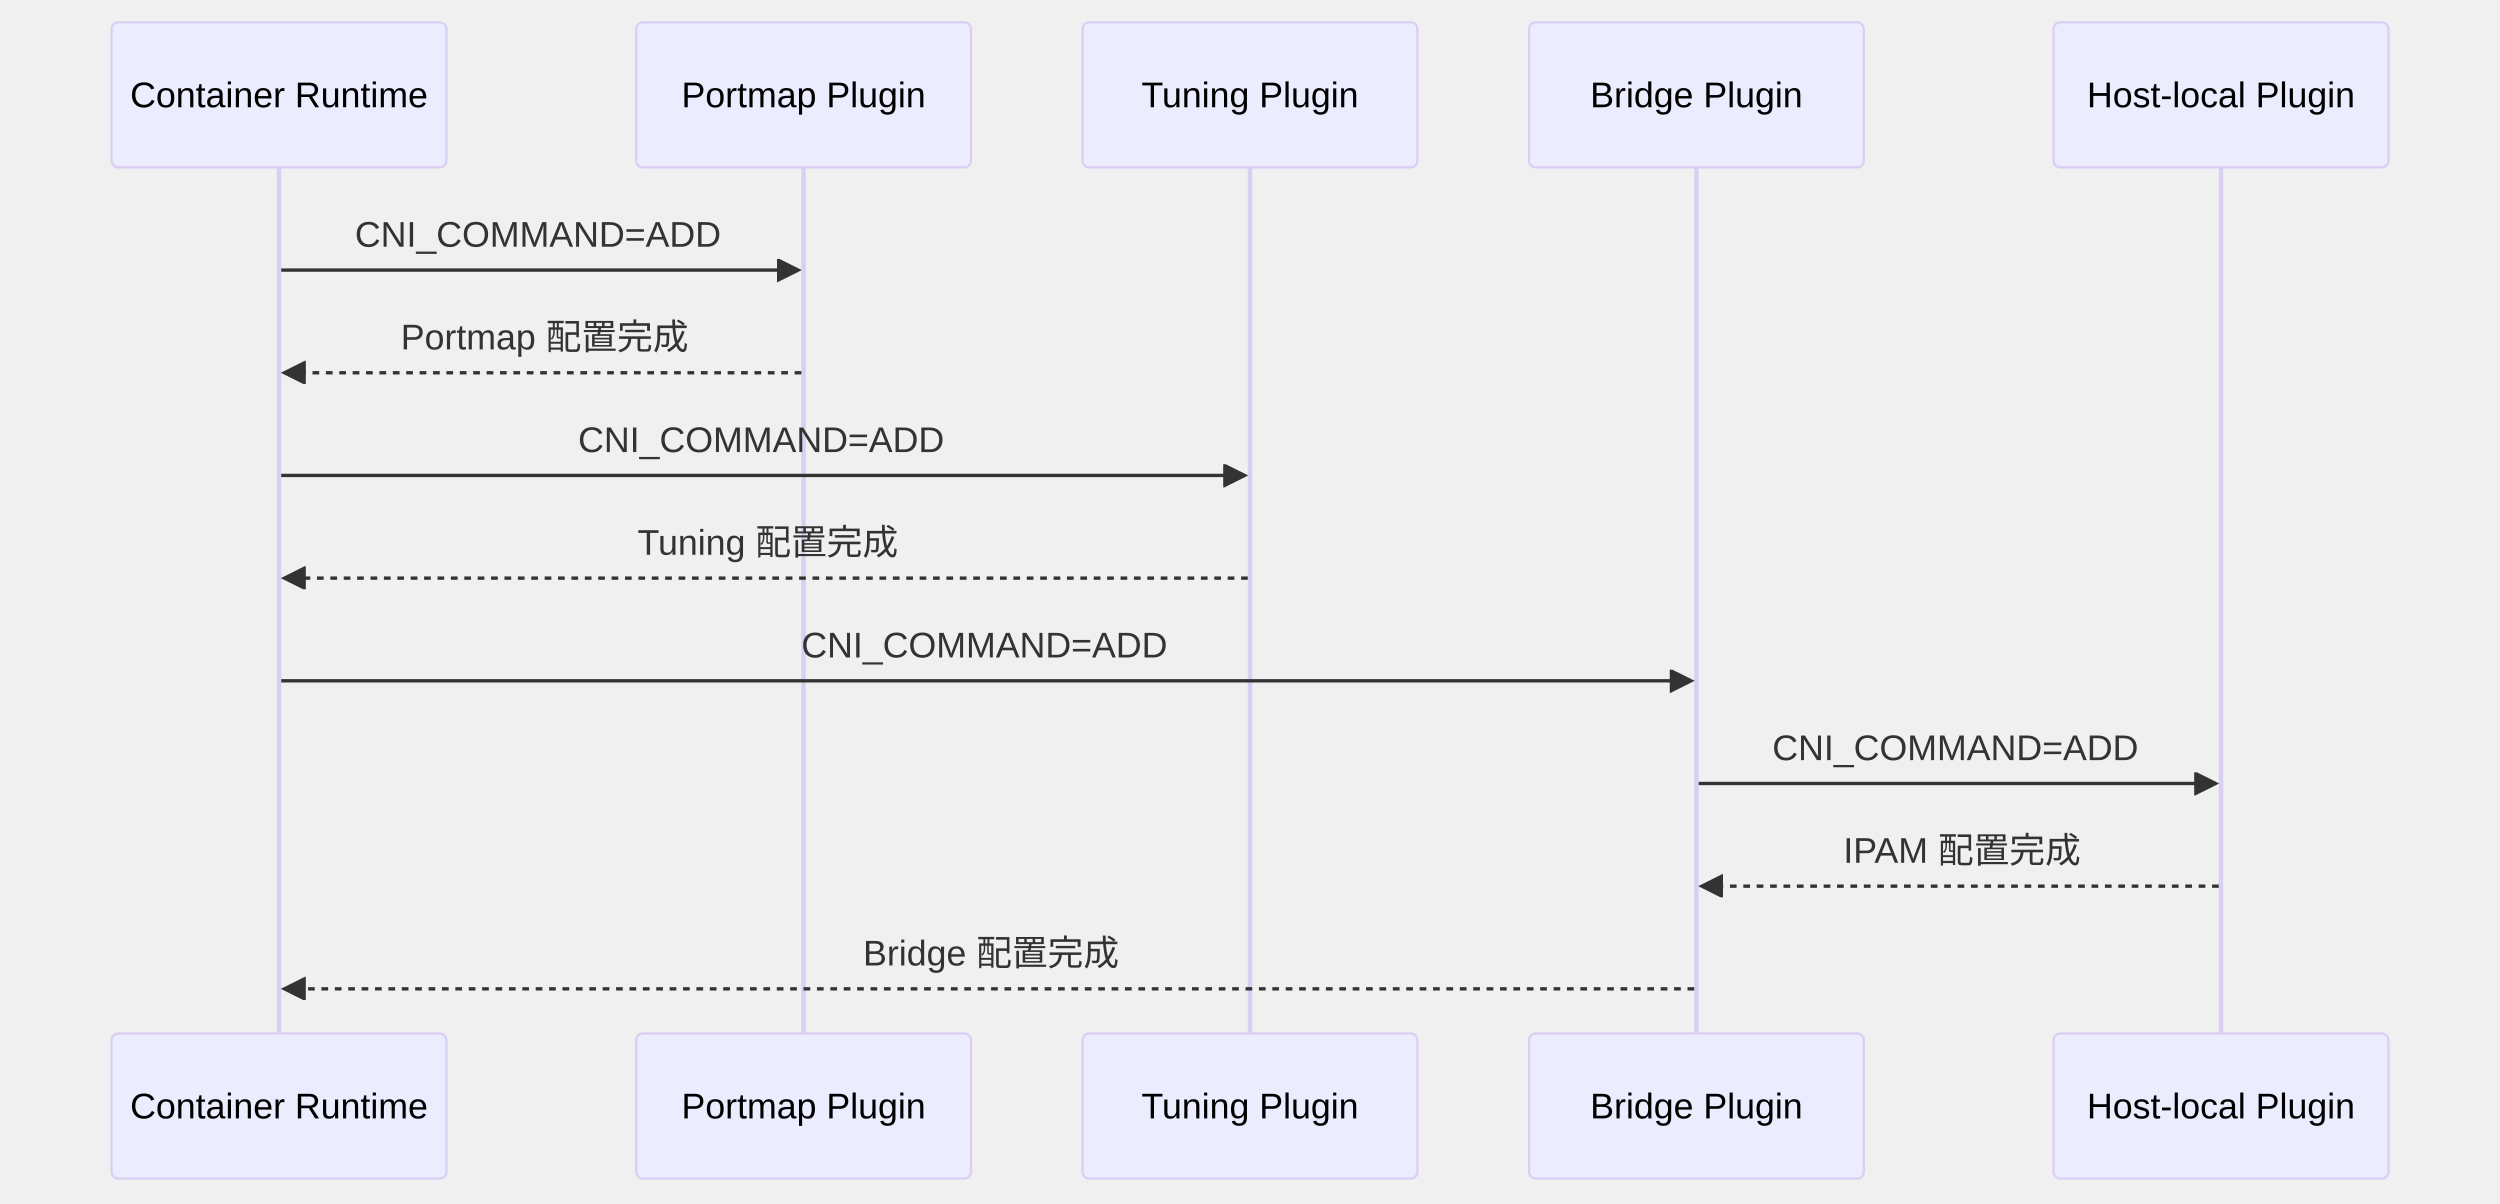
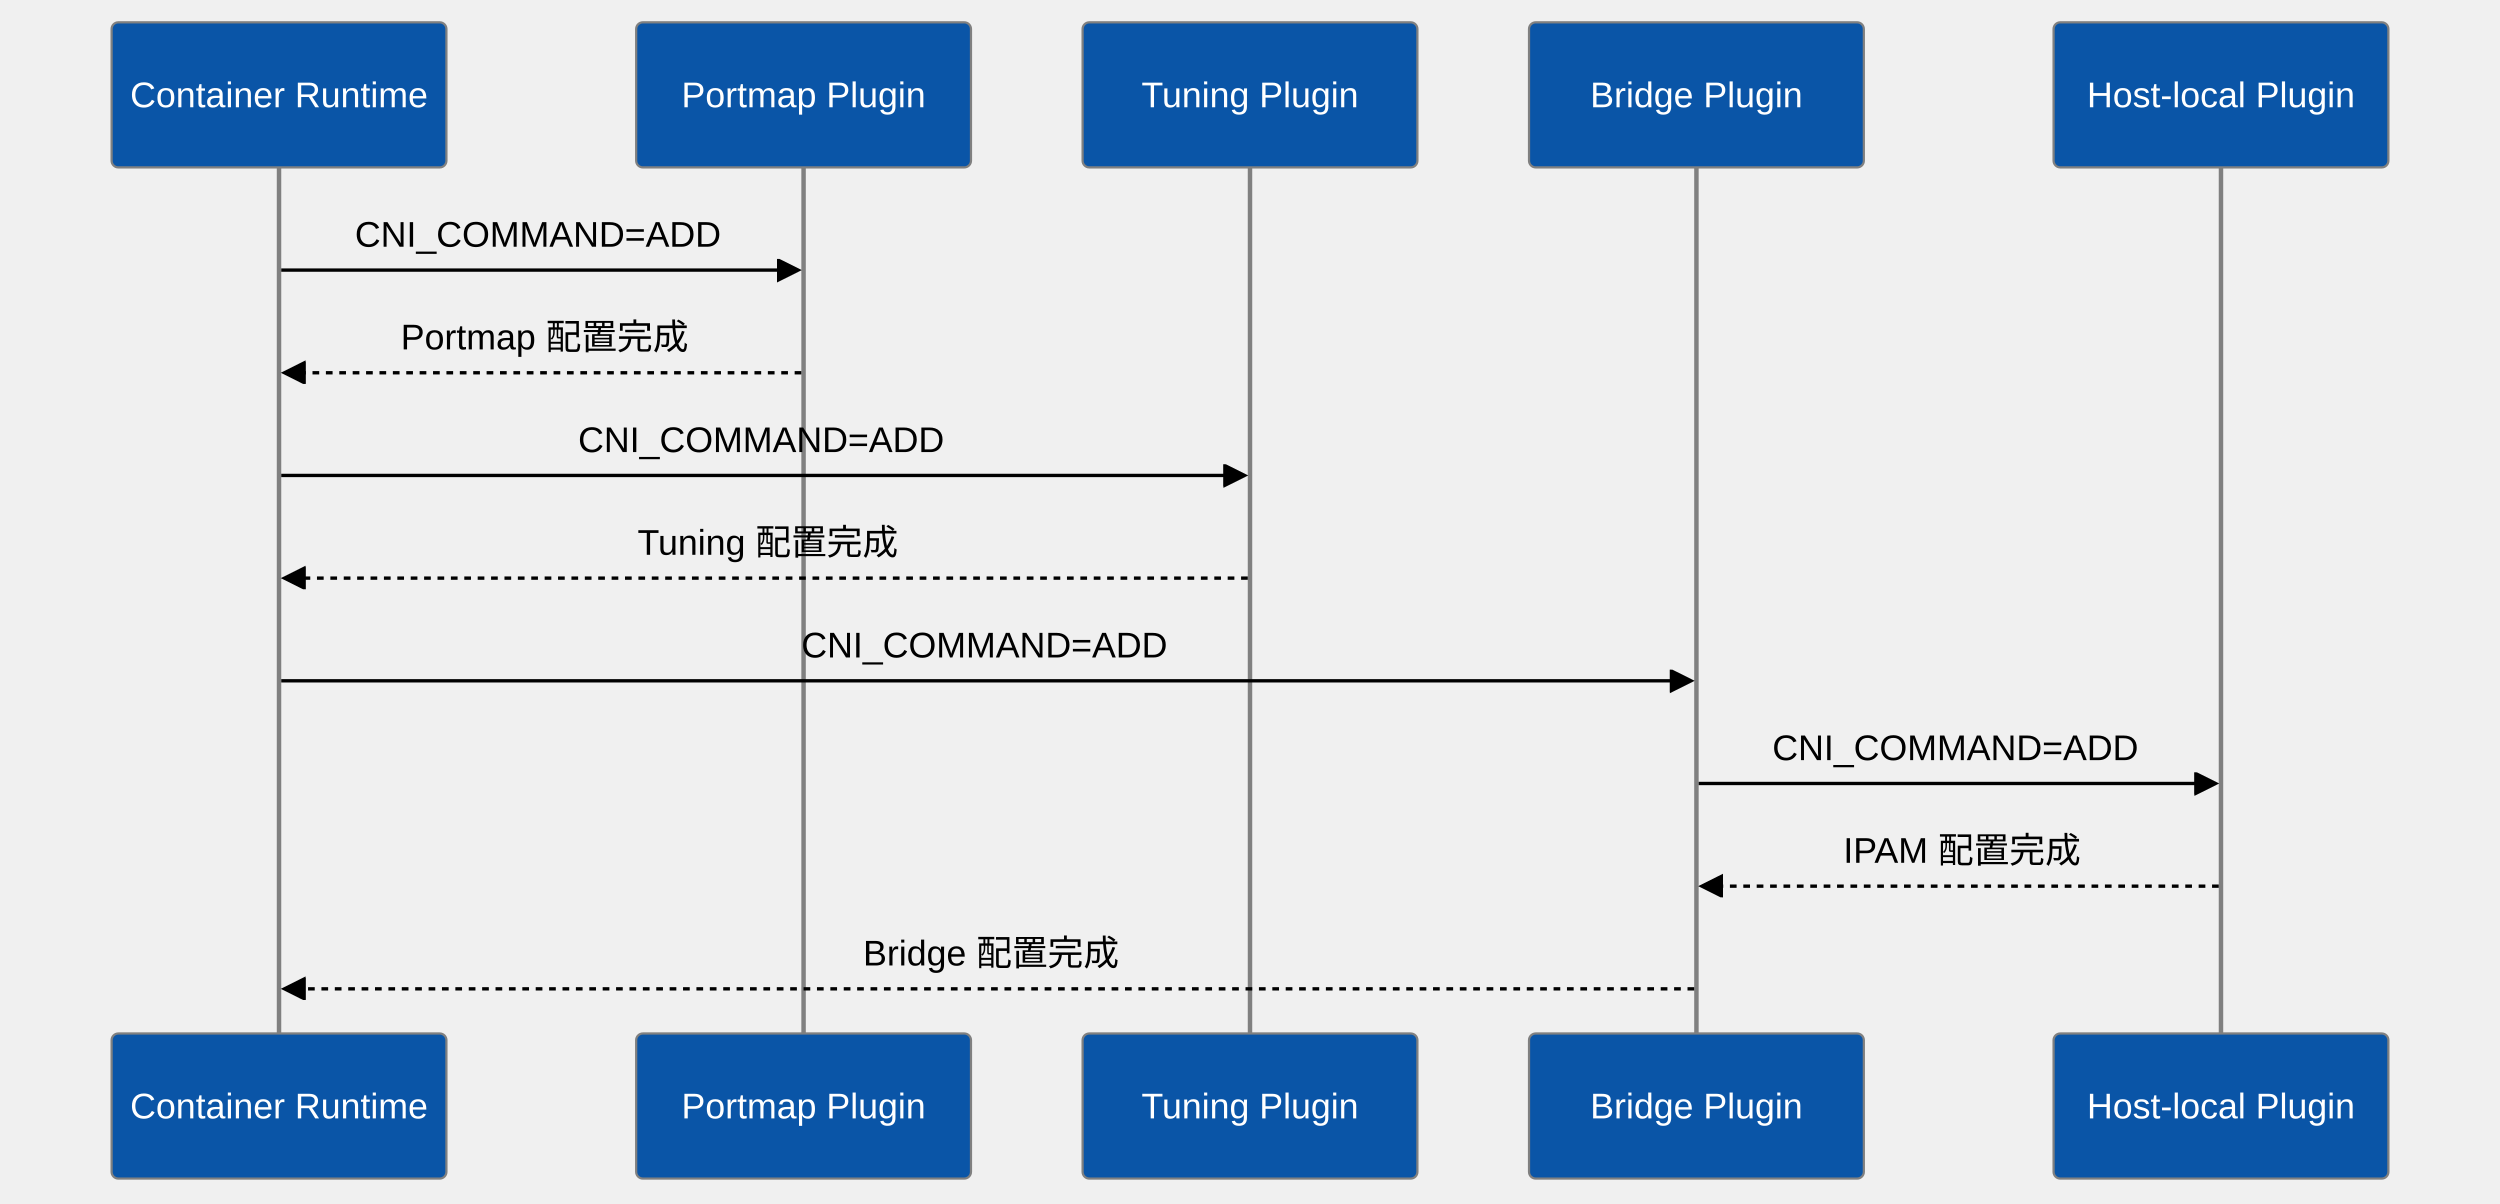
<svg xmlns="http://www.w3.org/2000/svg" aria-roledescription="sequence" role="graphics-document document" viewBox="-50 -10 1120 539" style="max-width: 1120px; background-color: white;" width="100%" id="my-svg">
  <g>
    <rect class="actor actor-bottom" ry="3" rx="3" name="HLP" height="65" width="150" stroke="#666" fill="#eaeaea" y="453" x="870" />
    <text style="text-anchor: middle; font-size: 16px; font-weight: 400;" class="actor" alignment-baseline="central" dominant-baseline="central" y="485.5" x="945">
      <tspan dy="0" x="945">Host-local Plugin</tspan>
    </text>
  </g>
  <g>
    <rect class="actor actor-bottom" ry="3" rx="3" name="BP" height="65" width="150" stroke="#666" fill="#eaeaea" y="453" x="635" />
    <text style="text-anchor: middle; font-size: 16px; font-weight: 400;" class="actor" alignment-baseline="central" dominant-baseline="central" y="485.5" x="710">
      <tspan dy="0" x="710">Bridge Plugin</tspan>
    </text>
  </g>
  <g>
    <rect class="actor actor-bottom" ry="3" rx="3" name="TP" height="65" width="150" stroke="#666" fill="#eaeaea" y="453" x="435" />
    <text style="text-anchor: middle; font-size: 16px; font-weight: 400;" class="actor" alignment-baseline="central" dominant-baseline="central" y="485.5" x="510">
      <tspan dy="0" x="510">Tuning Plugin</tspan>
    </text>
  </g>
  <g>
    <rect class="actor actor-bottom" ry="3" rx="3" name="PP" height="65" width="150" stroke="#666" fill="#eaeaea" y="453" x="235" />
    <text style="text-anchor: middle; font-size: 16px; font-weight: 400;" class="actor" alignment-baseline="central" dominant-baseline="central" y="485.5" x="310">
      <tspan dy="0" x="310">Portmap Plugin</tspan>
    </text>
  </g>
  <g>
    <rect class="actor actor-bottom" ry="3" rx="3" name="CR" height="65" width="150" stroke="#666" fill="#eaeaea" y="453" x="0" />
    <text style="text-anchor: middle; font-size: 16px; font-weight: 400;" class="actor" alignment-baseline="central" dominant-baseline="central" y="485.5" x="75">
      <tspan dy="0" x="75">Container Runtime</tspan>
    </text>
  </g>
  <g>
    <line stroke="#999" stroke-width="0.5px" class="200" y2="453" x2="945" y1="5" x1="945" id="actor4" />
    <g id="root-4">
      <rect class="actor actor-top" ry="3" rx="3" name="HLP" height="65" width="150" stroke="#666" fill="#eaeaea" y="0" x="870" />
      <text style="text-anchor: middle; font-size: 16px; font-weight: 400;" class="actor" alignment-baseline="central" dominant-baseline="central" y="32.5" x="945">
        <tspan dy="0" x="945">Host-local Plugin</tspan>
      </text>
    </g>
  </g>
  <g>
    <line stroke="#999" stroke-width="0.5px" class="200" y2="453" x2="710" y1="5" x1="710" id="actor3" />
    <g id="root-3">
      <rect class="actor actor-top" ry="3" rx="3" name="BP" height="65" width="150" stroke="#666" fill="#eaeaea" y="0" x="635" />
      <text style="text-anchor: middle; font-size: 16px; font-weight: 400;" class="actor" alignment-baseline="central" dominant-baseline="central" y="32.5" x="710">
        <tspan dy="0" x="710">Bridge Plugin</tspan>
      </text>
    </g>
  </g>
  <g>
    <line stroke="#999" stroke-width="0.5px" class="200" y2="453" x2="510" y1="5" x1="510" id="actor2" />
    <g id="root-2">
      <rect class="actor actor-top" ry="3" rx="3" name="TP" height="65" width="150" stroke="#666" fill="#eaeaea" y="0" x="435" />
      <text style="text-anchor: middle; font-size: 16px; font-weight: 400;" class="actor" alignment-baseline="central" dominant-baseline="central" y="32.5" x="510">
        <tspan dy="0" x="510">Tuning Plugin</tspan>
      </text>
    </g>
  </g>
  <g>
    <line stroke="#999" stroke-width="0.5px" class="200" y2="453" x2="310" y1="5" x1="310" id="actor1" />
    <g id="root-1">
      <rect class="actor actor-top" ry="3" rx="3" name="PP" height="65" width="150" stroke="#666" fill="#eaeaea" y="0" x="235" />
      <text style="text-anchor: middle; font-size: 16px; font-weight: 400;" class="actor" alignment-baseline="central" dominant-baseline="central" y="32.5" x="310">
        <tspan dy="0" x="310">Portmap Plugin</tspan>
      </text>
    </g>
  </g>
  <g>
    <line stroke="#999" stroke-width="0.5px" class="200" y2="453" x2="75" y1="5" x1="75" id="actor0" />
    <g id="root-0">
      <rect class="actor actor-top" ry="3" rx="3" name="CR" height="65" width="150" stroke="#666" fill="#eaeaea" y="0" x="0" />
      <text style="text-anchor: middle; font-size: 16px; font-weight: 400;" class="actor" alignment-baseline="central" dominant-baseline="central" y="32.5" x="75">
        <tspan dy="0" x="75">Container Runtime</tspan>
      </text>
    </g>
  </g>
-   <style>#my-svg{font-family:"trebuchet ms",verdana,arial,sans-serif;font-size:16px;fill:#333;}#my-svg .error-icon{fill:#552222;}#my-svg .error-text{fill:#552222;stroke:#552222;}#my-svg .edge-thickness-normal{stroke-width:2px;}#my-svg .edge-thickness-thick{stroke-width:3.5px;}#my-svg .edge-pattern-solid{stroke-dasharray:0;}#my-svg .edge-pattern-dashed{stroke-dasharray:3;}#my-svg .edge-pattern-dotted{stroke-dasharray:2;}#my-svg .marker{fill:#333333;stroke:#333333;}#my-svg .marker.cross{stroke:#333333;}#my-svg svg{font-family:"trebuchet ms",verdana,arial,sans-serif;font-size:16px;}#my-svg .actor{stroke:hsl(259.626, 59.777%, 87.902%);fill:#ECECFF;}#my-svg text.actor&gt;tspan{fill:black;stroke:none;}#my-svg .actor-line{stroke:grey;}#my-svg .messageLine0{stroke-width:1.5;stroke-dasharray:none;stroke:#333;}#my-svg .messageLine1{stroke-width:1.5;stroke-dasharray:2,2;stroke:#333;}#my-svg #arrowhead path{fill:#333;stroke:#333;}#my-svg .sequenceNumber{fill:white;}#my-svg #sequencenumber{fill:#333;}#my-svg #crosshead path{fill:#333;stroke:#333;}#my-svg .messageText{fill:#333;stroke:none;}#my-svg .labelBox{stroke:hsl(259.626, 59.777%, 87.902%);fill:#ECECFF;}#my-svg .labelText,#my-svg .labelText&gt;tspan{fill:black;stroke:none;}#my-svg .loopText,#my-svg .loopText&gt;tspan{fill:black;stroke:none;}#my-svg .loopLine{stroke-width:2px;stroke-dasharray:2,2;stroke:hsl(259.626, 59.777%, 87.902%);fill:hsl(259.626, 59.777%, 87.902%);}#my-svg .note{stroke:#aaaa33;fill:#fff5ad;}#my-svg .noteText,#my-svg .noteText&gt;tspan{fill:black;stroke:none;}#my-svg .activation0{fill:#f4f4f4;stroke:#666;}#my-svg .activation1{fill:#f4f4f4;stroke:#666;}#my-svg .activation2{fill:#f4f4f4;stroke:#666;}#my-svg .actorPopupMenu{position:absolute;}#my-svg .actorPopupMenuPanel{position:absolute;fill:#ECECFF;box-shadow:0px 8px 16px 0px rgba(0,0,0,0.2);filter:drop-shadow(3px 5px 2px rgb(0 0 0 / 0.4));}#my-svg .actor-man line{stroke:hsl(259.626, 59.777%, 87.902%);fill:#ECECFF;}#my-svg .actor-man circle,#my-svg line{stroke:hsl(259.626, 59.777%, 87.902%);fill:#ECECFF;stroke-width:2px;}#my-svg :root{--mermaid-font-family:"trebuchet ms",verdana,arial,sans-serif;}</style>
+   <style>#my-svg{font-family:"trebuchet ms",verdana,arial,sans-serif;font-size:16px;fill:black;}#my-svg .error-icon{fill:hsl(31.338, 88.701%, 39.706%);}#my-svg .error-text{fill:black;stroke:black;}#my-svg .edge-thickness-normal{stroke-width:2px;}#my-svg .edge-thickness-thick{stroke-width:3.5px;}#my-svg .edge-pattern-solid{stroke-dasharray:0;}#my-svg .edge-pattern-dashed{stroke-dasharray:3;}#my-svg .edge-pattern-dotted{stroke-dasharray:2;}#my-svg .marker{fill:#0b0b0b;stroke:#0b0b0b;}#my-svg .marker.cross{stroke:#0b0b0b;}#my-svg svg{font-family:"trebuchet ms",verdana,arial,sans-serif;font-size:16px;}#my-svg .actor{stroke:gray;fill:#0a55a7;}#my-svg text.actor&gt;tspan{fill:white;stroke:none;}#my-svg .actor-line{stroke:grey;}#my-svg .messageLine0{stroke-width:1.5;stroke-dasharray:none;stroke:black;}#my-svg .messageLine1{stroke-width:1.5;stroke-dasharray:2,2;stroke:black;}#my-svg #arrowhead path{fill:black;stroke:black;}#my-svg .sequenceNumber{fill:#f4f4f4;}#my-svg #sequencenumber{fill:black;}#my-svg #crosshead path{fill:black;stroke:black;}#my-svg .messageText{fill:black;stroke:none;}#my-svg .labelBox{stroke:gray;fill:#0a55a7;}#my-svg .labelText,#my-svg .labelText&gt;tspan{fill:white;stroke:none;}#my-svg .loopText,#my-svg .loopText&gt;tspan{fill:white;stroke:none;}#my-svg .loopLine{stroke-width:2px;stroke-dasharray:2,2;stroke:gray;fill:gray;}#my-svg .note{stroke:hsl(52.683, 60%, 73.922%);fill:#fff5ad;}#my-svg .noteText,#my-svg .noteText&gt;tspan{fill:#333;stroke:none;}#my-svg .activation0{fill:gray;stroke:hsl(0, 0%, 40.196%);}#my-svg .activation1{fill:gray;stroke:hsl(0, 0%, 40.196%);}#my-svg .activation2{fill:gray;stroke:hsl(0, 0%, 40.196%);}#my-svg .actorPopupMenu{position:absolute;}#my-svg .actorPopupMenuPanel{position:absolute;fill:#0a55a7;box-shadow:0px 8px 16px 0px rgba(0,0,0,0.2);filter:drop-shadow(3px 5px 2px rgb(0 0 0 / 0.4));}#my-svg .actor-man line{stroke:gray;fill:#0a55a7;}#my-svg .actor-man circle,#my-svg line{stroke:gray;fill:#0a55a7;stroke-width:2px;}#my-svg :root{--mermaid-font-family:"trebuchet ms",verdana,arial,sans-serif;}</style>
  <g />
  <defs>
    <symbol height="24" width="24" id="computer">
      <path d="M2 2v13h20v-13h-20zm18 11h-16v-9h16v9zm-10.228 6l.466-1h3.524l.467 1h-4.457zm14.228 3h-24l2-6h2.104l-1.33 4h18.45l-1.297-4h2.073l2 6zm-5-10h-14v-7h14v7z" transform="scale(.5)" />
    </symbol>
  </defs>
  <defs>
    <symbol clip-rule="evenodd" fill-rule="evenodd" id="database">
      <path d="M12.258.001l.256.004.255.005.253.008.251.01.249.012.247.015.246.016.242.019.241.02.239.023.236.024.233.027.231.028.229.031.225.032.223.034.22.036.217.038.214.04.211.041.208.043.205.045.201.046.198.048.194.05.191.051.187.053.183.054.18.056.175.057.172.059.168.06.163.061.16.063.155.064.15.066.074.033.073.033.071.034.07.034.069.035.068.035.067.035.066.035.064.036.064.036.062.036.06.036.06.037.058.037.058.037.055.038.055.038.053.038.052.038.051.039.05.039.048.039.047.039.045.04.044.04.043.04.041.04.04.041.039.041.037.041.036.041.034.041.033.042.032.042.03.042.029.042.027.042.026.043.024.043.023.043.021.043.02.043.018.044.017.043.015.044.013.044.012.044.011.045.009.044.007.045.006.045.004.045.002.045.001.045v17l-.001.045-.002.045-.004.045-.006.045-.007.045-.009.044-.011.045-.012.044-.013.044-.015.044-.017.043-.018.044-.02.043-.021.043-.023.043-.024.043-.026.043-.027.042-.029.042-.03.042-.032.042-.033.042-.034.041-.036.041-.037.041-.039.041-.04.041-.041.04-.043.04-.044.04-.045.04-.047.039-.048.039-.05.039-.051.039-.052.038-.053.038-.055.038-.055.038-.058.037-.058.037-.06.037-.06.036-.062.036-.064.036-.064.036-.066.035-.067.035-.068.035-.069.035-.07.034-.071.034-.073.033-.074.033-.15.066-.155.064-.16.063-.163.061-.168.06-.172.059-.175.057-.18.056-.183.054-.187.053-.191.051-.194.05-.198.048-.201.046-.205.045-.208.043-.211.041-.214.04-.217.038-.22.036-.223.034-.225.032-.229.031-.231.028-.233.027-.236.024-.239.023-.241.02-.242.019-.246.016-.247.015-.249.012-.251.01-.253.008-.255.005-.256.004-.258.001-.258-.001-.256-.004-.255-.005-.253-.008-.251-.01-.249-.012-.247-.015-.245-.016-.243-.019-.241-.02-.238-.023-.236-.024-.234-.027-.231-.028-.228-.031-.226-.032-.223-.034-.22-.036-.217-.038-.214-.04-.211-.041-.208-.043-.204-.045-.201-.046-.198-.048-.195-.05-.19-.051-.187-.053-.184-.054-.179-.056-.176-.057-.172-.059-.167-.06-.164-.061-.159-.063-.155-.064-.151-.066-.074-.033-.072-.033-.072-.034-.07-.034-.069-.035-.068-.035-.067-.035-.066-.035-.064-.036-.063-.036-.062-.036-.061-.036-.06-.037-.058-.037-.057-.037-.056-.038-.055-.038-.053-.038-.052-.038-.051-.039-.049-.039-.049-.039-.046-.039-.046-.04-.044-.04-.043-.04-.041-.04-.04-.041-.039-.041-.037-.041-.036-.041-.034-.041-.033-.042-.032-.042-.03-.042-.029-.042-.027-.042-.026-.043-.024-.043-.023-.043-.021-.043-.02-.043-.018-.044-.017-.043-.015-.044-.013-.044-.012-.044-.011-.045-.009-.044-.007-.045-.006-.045-.004-.045-.002-.045-.001-.045v-17l.001-.045.002-.045.004-.045.006-.045.007-.045.009-.044.011-.045.012-.044.013-.044.015-.044.017-.043.018-.044.02-.043.021-.043.023-.043.024-.043.026-.043.027-.042.029-.042.03-.042.032-.042.033-.042.034-.041.036-.041.037-.041.039-.041.04-.041.041-.04.043-.04.044-.04.046-.04.046-.039.049-.039.049-.039.051-.039.052-.038.053-.038.055-.038.056-.038.057-.037.058-.037.06-.037.061-.036.062-.036.063-.036.064-.036.066-.035.067-.035.068-.035.069-.035.07-.034.072-.034.072-.033.074-.033.151-.066.155-.064.159-.063.164-.061.167-.06.172-.059.176-.057.179-.056.184-.054.187-.053.19-.051.195-.05.198-.048.201-.046.204-.045.208-.043.211-.041.214-.04.217-.038.22-.036.223-.034.226-.032.228-.031.231-.028.234-.027.236-.024.238-.023.241-.02.243-.019.245-.016.247-.015.249-.012.251-.01.253-.008.255-.005.256-.004.258-.001.258.001zm-9.258 20.499v.01l.001.021.003.021.004.022.005.021.006.022.007.022.009.023.01.022.011.023.012.023.013.023.015.023.016.024.017.023.018.024.019.024.021.024.022.025.023.024.024.025.052.049.056.05.061.051.066.051.07.051.075.051.079.052.084.052.088.052.092.052.097.052.102.051.105.052.11.052.114.051.119.051.123.051.127.05.131.05.135.05.139.048.144.049.147.047.152.047.155.047.16.045.163.045.167.043.171.043.176.041.178.041.183.039.187.039.19.037.194.035.197.035.202.033.204.031.209.03.212.029.216.027.219.025.222.024.226.021.23.02.233.018.236.016.24.015.243.012.246.01.249.008.253.005.256.004.259.001.26-.001.257-.004.254-.005.25-.008.247-.011.244-.012.241-.014.237-.016.233-.018.231-.021.226-.021.224-.024.22-.026.216-.027.212-.028.21-.031.205-.031.202-.034.198-.034.194-.036.191-.037.187-.039.183-.04.179-.04.175-.042.172-.043.168-.044.163-.045.16-.046.155-.046.152-.047.148-.048.143-.049.139-.049.136-.05.131-.05.126-.05.123-.051.118-.052.114-.051.11-.052.106-.052.101-.052.096-.052.092-.052.088-.053.083-.051.079-.052.074-.052.07-.051.065-.051.06-.051.056-.05.051-.05.023-.024.023-.025.021-.024.02-.024.019-.024.018-.024.017-.024.015-.023.014-.024.013-.023.012-.023.01-.023.01-.022.008-.022.006-.022.006-.022.004-.022.004-.021.001-.021.001-.021v-4.127l-.077.055-.08.053-.083.054-.085.053-.087.052-.09.052-.093.051-.095.05-.097.05-.1.049-.102.049-.105.048-.106.047-.109.047-.111.046-.114.045-.115.045-.118.044-.12.043-.122.042-.124.042-.126.041-.128.04-.13.04-.132.038-.134.038-.135.037-.138.037-.139.035-.142.035-.143.034-.144.033-.147.032-.148.031-.15.03-.151.03-.153.029-.154.027-.156.027-.158.026-.159.025-.161.024-.162.023-.163.022-.165.021-.166.02-.167.019-.169.018-.169.017-.171.016-.173.015-.173.014-.175.013-.175.012-.177.011-.178.01-.179.008-.179.008-.181.006-.182.005-.182.004-.184.003-.184.002h-.37l-.184-.002-.184-.003-.182-.004-.182-.005-.181-.006-.179-.008-.179-.008-.178-.01-.176-.011-.176-.012-.175-.013-.173-.014-.172-.015-.171-.016-.17-.017-.169-.018-.167-.019-.166-.02-.165-.021-.163-.022-.162-.023-.161-.024-.159-.025-.157-.026-.156-.027-.155-.027-.153-.029-.151-.03-.15-.03-.148-.031-.146-.032-.145-.033-.143-.034-.141-.035-.14-.035-.137-.037-.136-.037-.134-.038-.132-.038-.13-.04-.128-.04-.126-.041-.124-.042-.122-.042-.12-.044-.117-.043-.116-.045-.113-.045-.112-.046-.109-.047-.106-.047-.105-.048-.102-.049-.1-.049-.097-.05-.095-.05-.093-.052-.09-.051-.087-.052-.085-.053-.083-.054-.08-.054-.077-.054v4.127zm0-5.654v.011l.001.021.003.021.004.021.005.022.006.022.007.022.009.022.01.022.011.023.012.023.013.023.015.024.016.023.017.024.018.024.019.024.021.024.022.024.023.025.024.024.052.05.056.05.061.05.066.051.07.051.075.052.079.051.084.052.088.052.092.052.097.052.102.052.105.052.11.051.114.051.119.052.123.05.127.051.131.05.135.049.139.049.144.048.147.048.152.047.155.046.16.045.163.045.167.044.171.042.176.042.178.04.183.04.187.038.19.037.194.036.197.034.202.033.204.032.209.03.212.028.216.027.219.025.222.024.226.022.23.02.233.018.236.016.24.014.243.012.246.01.249.008.253.006.256.003.259.001.26-.001.257-.003.254-.006.25-.008.247-.01.244-.012.241-.015.237-.016.233-.018.231-.02.226-.022.224-.024.22-.025.216-.027.212-.029.21-.03.205-.032.202-.033.198-.035.194-.036.191-.037.187-.039.183-.039.179-.041.175-.042.172-.043.168-.044.163-.045.16-.045.155-.047.152-.047.148-.048.143-.048.139-.05.136-.049.131-.05.126-.051.123-.051.118-.051.114-.052.11-.052.106-.052.101-.052.096-.052.092-.052.088-.052.083-.052.079-.052.074-.051.07-.052.065-.051.06-.05.056-.051.051-.049.023-.025.023-.024.021-.025.02-.024.019-.024.018-.024.017-.024.015-.023.014-.023.013-.024.012-.022.01-.023.01-.023.008-.022.006-.022.006-.022.004-.021.004-.022.001-.021.001-.021v-4.139l-.077.054-.08.054-.083.054-.085.052-.087.053-.09.051-.093.051-.095.051-.097.05-.1.049-.102.049-.105.048-.106.047-.109.047-.111.046-.114.045-.115.044-.118.044-.12.044-.122.042-.124.042-.126.041-.128.04-.13.039-.132.039-.134.038-.135.037-.138.036-.139.036-.142.035-.143.033-.144.033-.147.033-.148.031-.15.03-.151.03-.153.028-.154.028-.156.027-.158.026-.159.025-.161.024-.162.023-.163.022-.165.021-.166.02-.167.019-.169.018-.169.017-.171.016-.173.015-.173.014-.175.013-.175.012-.177.011-.178.009-.179.009-.179.007-.181.007-.182.005-.182.004-.184.003-.184.002h-.37l-.184-.002-.184-.003-.182-.004-.182-.005-.181-.007-.179-.007-.179-.009-.178-.009-.176-.011-.176-.012-.175-.013-.173-.014-.172-.015-.171-.016-.17-.017-.169-.018-.167-.019-.166-.02-.165-.021-.163-.022-.162-.023-.161-.024-.159-.025-.157-.026-.156-.027-.155-.028-.153-.028-.151-.03-.15-.03-.148-.031-.146-.033-.145-.033-.143-.033-.141-.035-.14-.036-.137-.036-.136-.037-.134-.038-.132-.039-.13-.039-.128-.04-.126-.041-.124-.042-.122-.043-.12-.043-.117-.044-.116-.044-.113-.046-.112-.046-.109-.046-.106-.047-.105-.048-.102-.049-.1-.049-.097-.05-.095-.051-.093-.051-.09-.051-.087-.053-.085-.052-.083-.054-.08-.054-.077-.054v4.139zm0-5.666v.011l.001.02.003.022.004.021.005.022.006.021.007.022.009.023.01.022.011.023.012.023.013.023.015.023.016.024.017.024.018.023.019.024.021.025.022.024.023.024.024.025.052.05.056.05.061.05.066.051.07.051.075.052.079.051.084.052.088.052.092.052.097.052.102.052.105.051.11.052.114.051.119.051.123.051.127.05.131.05.135.05.139.049.144.048.147.048.152.047.155.046.16.045.163.045.167.043.171.043.176.042.178.04.183.04.187.038.19.037.194.036.197.034.202.033.204.032.209.03.212.028.216.027.219.025.222.024.226.021.23.02.233.018.236.017.24.014.243.012.246.01.249.008.253.006.256.003.259.001.26-.001.257-.003.254-.006.25-.008.247-.01.244-.013.241-.014.237-.016.233-.018.231-.02.226-.022.224-.024.22-.025.216-.027.212-.029.21-.03.205-.032.202-.033.198-.035.194-.036.191-.037.187-.039.183-.039.179-.041.175-.042.172-.043.168-.044.163-.045.16-.045.155-.047.152-.047.148-.048.143-.049.139-.049.136-.049.131-.051.126-.05.123-.051.118-.052.114-.051.11-.052.106-.052.101-.052.096-.052.092-.052.088-.052.083-.052.079-.052.074-.052.07-.051.065-.051.06-.051.056-.05.051-.049.023-.025.023-.025.021-.024.02-.024.019-.024.018-.024.017-.024.015-.023.014-.024.013-.023.012-.023.01-.022.01-.023.008-.022.006-.022.006-.022.004-.022.004-.021.001-.021.001-.021v-4.153l-.077.054-.08.054-.083.053-.085.053-.087.053-.09.051-.093.051-.095.051-.097.05-.1.049-.102.048-.105.048-.106.048-.109.046-.111.046-.114.046-.115.044-.118.044-.12.043-.122.043-.124.042-.126.041-.128.04-.13.039-.132.039-.134.038-.135.037-.138.036-.139.036-.142.034-.143.034-.144.033-.147.032-.148.032-.15.03-.151.03-.153.028-.154.028-.156.027-.158.026-.159.024-.161.024-.162.023-.163.023-.165.021-.166.02-.167.019-.169.018-.169.017-.171.016-.173.015-.173.014-.175.013-.175.012-.177.01-.178.01-.179.009-.179.007-.181.006-.182.006-.182.004-.184.003-.184.001-.185.001-.185-.001-.184-.001-.184-.003-.182-.004-.182-.006-.181-.006-.179-.007-.179-.009-.178-.01-.176-.01-.176-.012-.175-.013-.173-.014-.172-.015-.171-.016-.17-.017-.169-.018-.167-.019-.166-.02-.165-.021-.163-.023-.162-.023-.161-.024-.159-.024-.157-.026-.156-.027-.155-.028-.153-.028-.151-.03-.15-.03-.148-.032-.146-.032-.145-.033-.143-.034-.141-.034-.14-.036-.137-.036-.136-.037-.134-.038-.132-.039-.13-.039-.128-.041-.126-.041-.124-.041-.122-.043-.12-.043-.117-.044-.116-.044-.113-.046-.112-.046-.109-.046-.106-.048-.105-.048-.102-.048-.1-.05-.097-.049-.095-.051-.093-.051-.09-.052-.087-.052-.085-.053-.083-.053-.08-.054-.077-.054v4.153zm8.74-8.179l-.257.004-.254.005-.25.008-.247.011-.244.012-.241.014-.237.016-.233.018-.231.021-.226.022-.224.023-.22.026-.216.027-.212.028-.21.031-.205.032-.202.033-.198.034-.194.036-.191.038-.187.038-.183.04-.179.041-.175.042-.172.043-.168.043-.163.045-.16.046-.155.046-.152.048-.148.048-.143.048-.139.049-.136.05-.131.05-.126.051-.123.051-.118.051-.114.052-.11.052-.106.052-.101.052-.096.052-.092.052-.088.052-.083.052-.079.052-.074.051-.07.052-.065.051-.06.05-.056.05-.051.05-.023.025-.023.024-.021.024-.02.025-.019.024-.018.024-.017.023-.015.024-.014.023-.013.023-.012.023-.01.023-.01.022-.008.022-.006.023-.006.021-.004.022-.004.021-.001.021-.001.021.001.021.001.021.004.021.004.022.006.021.006.023.008.022.01.022.01.023.012.023.013.023.014.023.015.024.017.023.018.024.019.024.02.025.021.024.023.024.023.025.051.05.056.05.06.05.065.051.07.052.074.051.079.052.083.052.088.052.092.052.096.052.101.052.106.052.11.052.114.052.118.051.123.051.126.051.131.05.136.05.139.049.143.048.148.048.152.048.155.046.16.046.163.045.168.043.172.043.175.042.179.041.183.04.187.038.191.038.194.036.198.034.202.033.205.032.21.031.212.028.216.027.22.026.224.023.226.022.231.021.233.018.237.016.241.014.244.012.247.011.25.008.254.005.257.004.26.001.26-.001.257-.004.254-.005.25-.008.247-.011.244-.012.241-.014.237-.016.233-.018.231-.021.226-.022.224-.023.22-.026.216-.027.212-.028.21-.031.205-.032.202-.033.198-.034.194-.036.191-.038.187-.038.183-.04.179-.041.175-.042.172-.043.168-.043.163-.045.16-.046.155-.046.152-.048.148-.048.143-.048.139-.049.136-.05.131-.05.126-.051.123-.051.118-.051.114-.052.11-.052.106-.052.101-.052.096-.052.092-.052.088-.052.083-.052.079-.052.074-.051.07-.052.065-.051.06-.05.056-.05.051-.05.023-.025.023-.024.021-.024.02-.025.019-.024.018-.024.017-.023.015-.024.014-.023.013-.023.012-.023.01-.023.01-.022.008-.022.006-.023.006-.021.004-.022.004-.021.001-.021.001-.021-.001-.021-.001-.021-.004-.021-.004-.022-.006-.021-.006-.023-.008-.022-.01-.022-.01-.023-.012-.023-.013-.023-.014-.023-.015-.024-.017-.023-.018-.024-.019-.024-.02-.025-.021-.024-.023-.024-.023-.025-.051-.05-.056-.05-.06-.05-.065-.051-.07-.052-.074-.051-.079-.052-.083-.052-.088-.052-.092-.052-.096-.052-.101-.052-.106-.052-.11-.052-.114-.052-.118-.051-.123-.051-.126-.051-.131-.05-.136-.05-.139-.049-.143-.048-.148-.048-.152-.048-.155-.046-.16-.046-.163-.045-.168-.043-.172-.043-.175-.042-.179-.041-.183-.04-.187-.038-.191-.038-.194-.036-.198-.034-.202-.033-.205-.032-.21-.031-.212-.028-.216-.027-.22-.026-.224-.023-.226-.022-.231-.021-.233-.018-.237-.016-.241-.014-.244-.012-.247-.011-.25-.008-.254-.005-.257-.004-.26-.001-.26.001z" transform="scale(.5)" />
    </symbol>
  </defs>
  <defs>
    <symbol height="24" width="24" id="clock">
      <path d="M12 2c5.514 0 10 4.486 10 10s-4.486 10-10 10-10-4.486-10-10 4.486-10 10-10zm0-2c-6.627 0-12 5.373-12 12s5.373 12 12 12 12-5.373 12-12-5.373-12-12-12zm5.848 12.459c.202.038.202.333.001.372-1.907.361-6.045 1.111-6.547 1.111-.719 0-1.301-.582-1.301-1.301 0-.512.77-5.447 1.125-7.445.034-.192.312-.181.343.014l.985 6.238 5.394 1.011z" transform="scale(.5)" />
    </symbol>
  </defs>
  <defs>
    <marker orient="auto" markerHeight="12" markerWidth="12" markerUnits="userSpaceOnUse" refY="5" refX="7.9" id="arrowhead">
      <path d="M 0 0 L 10 5 L 0 10 z" />
    </marker>
  </defs>
  <defs>
    <marker refY="4.5" refX="4" orient="auto" markerHeight="8" markerWidth="15" id="crosshead">
      <path style="stroke-dasharray: 0, 0;" d="M 1,2 L 6,7 M 6,2 L 1,7" stroke-width="1pt" stroke="#000000" fill="none" />
    </marker>
  </defs>
  <defs>
    <marker orient="auto" markerHeight="28" markerWidth="20" refY="7" refX="15.5" id="filled-head">
      <path d="M 18,7 L9,13 L14,7 L9,1 Z" />
    </marker>
  </defs>
  <defs>
    <marker orient="auto" markerHeight="40" markerWidth="60" refY="15" refX="15" id="sequencenumber">
      <circle r="6" cy="15" cx="15" />
    </marker>
  </defs>
  <text style="font-size: 16px; font-weight: 400;" dy="1em" class="messageText" alignment-baseline="middle" dominant-baseline="middle" text-anchor="middle" y="80" x="191">CNI_COMMAND=ADD</text>
  <line style="fill: none;" marker-end="url(#arrowhead)" stroke="none" stroke-width="2" class="messageLine0" y2="111" x2="306" y1="111" x1="76" />
  <text style="font-size: 16px; font-weight: 400;" dy="1em" class="messageText" alignment-baseline="middle" dominant-baseline="middle" text-anchor="middle" y="126" x="194">Portmap 配置完成</text>
  <line style="stroke-dasharray: 3, 3; fill: none;" marker-end="url(#arrowhead)" stroke="none" stroke-width="2" class="messageLine1" y2="157" x2="79" y1="157" x1="309" />
  <text style="font-size: 16px; font-weight: 400;" dy="1em" class="messageText" alignment-baseline="middle" dominant-baseline="middle" text-anchor="middle" y="172" x="291">CNI_COMMAND=ADD</text>
  <line style="fill: none;" marker-end="url(#arrowhead)" stroke="none" stroke-width="2" class="messageLine0" y2="203" x2="506" y1="203" x1="76" />
  <text style="font-size: 16px; font-weight: 400;" dy="1em" class="messageText" alignment-baseline="middle" dominant-baseline="middle" text-anchor="middle" y="218" x="294">Tuning 配置完成</text>
  <line style="stroke-dasharray: 3, 3; fill: none;" marker-end="url(#arrowhead)" stroke="none" stroke-width="2" class="messageLine1" y2="249" x2="79" y1="249" x1="509" />
  <text style="font-size: 16px; font-weight: 400;" dy="1em" class="messageText" alignment-baseline="middle" dominant-baseline="middle" text-anchor="middle" y="264" x="391">CNI_COMMAND=ADD</text>
  <line style="fill: none;" marker-end="url(#arrowhead)" stroke="none" stroke-width="2" class="messageLine0" y2="295" x2="706" y1="295" x1="76" />
  <text style="font-size: 16px; font-weight: 400;" dy="1em" class="messageText" alignment-baseline="middle" dominant-baseline="middle" text-anchor="middle" y="310" x="826">CNI_COMMAND=ADD</text>
  <line style="fill: none;" marker-end="url(#arrowhead)" stroke="none" stroke-width="2" class="messageLine0" y2="341" x2="941" y1="341" x1="711" />
  <text style="font-size: 16px; font-weight: 400;" dy="1em" class="messageText" alignment-baseline="middle" dominant-baseline="middle" text-anchor="middle" y="356" x="829">IPAM 配置完成</text>
  <line style="stroke-dasharray: 3, 3; fill: none;" marker-end="url(#arrowhead)" stroke="none" stroke-width="2" class="messageLine1" y2="387" x2="714" y1="387" x1="944" />
  <text style="font-size: 16px; font-weight: 400;" dy="1em" class="messageText" alignment-baseline="middle" dominant-baseline="middle" text-anchor="middle" y="402" x="394">Bridge 配置完成</text>
  <line style="stroke-dasharray: 3, 3; fill: none;" marker-end="url(#arrowhead)" stroke="none" stroke-width="2" class="messageLine1" y2="433" x2="79" y1="433" x1="709" />
</svg>
